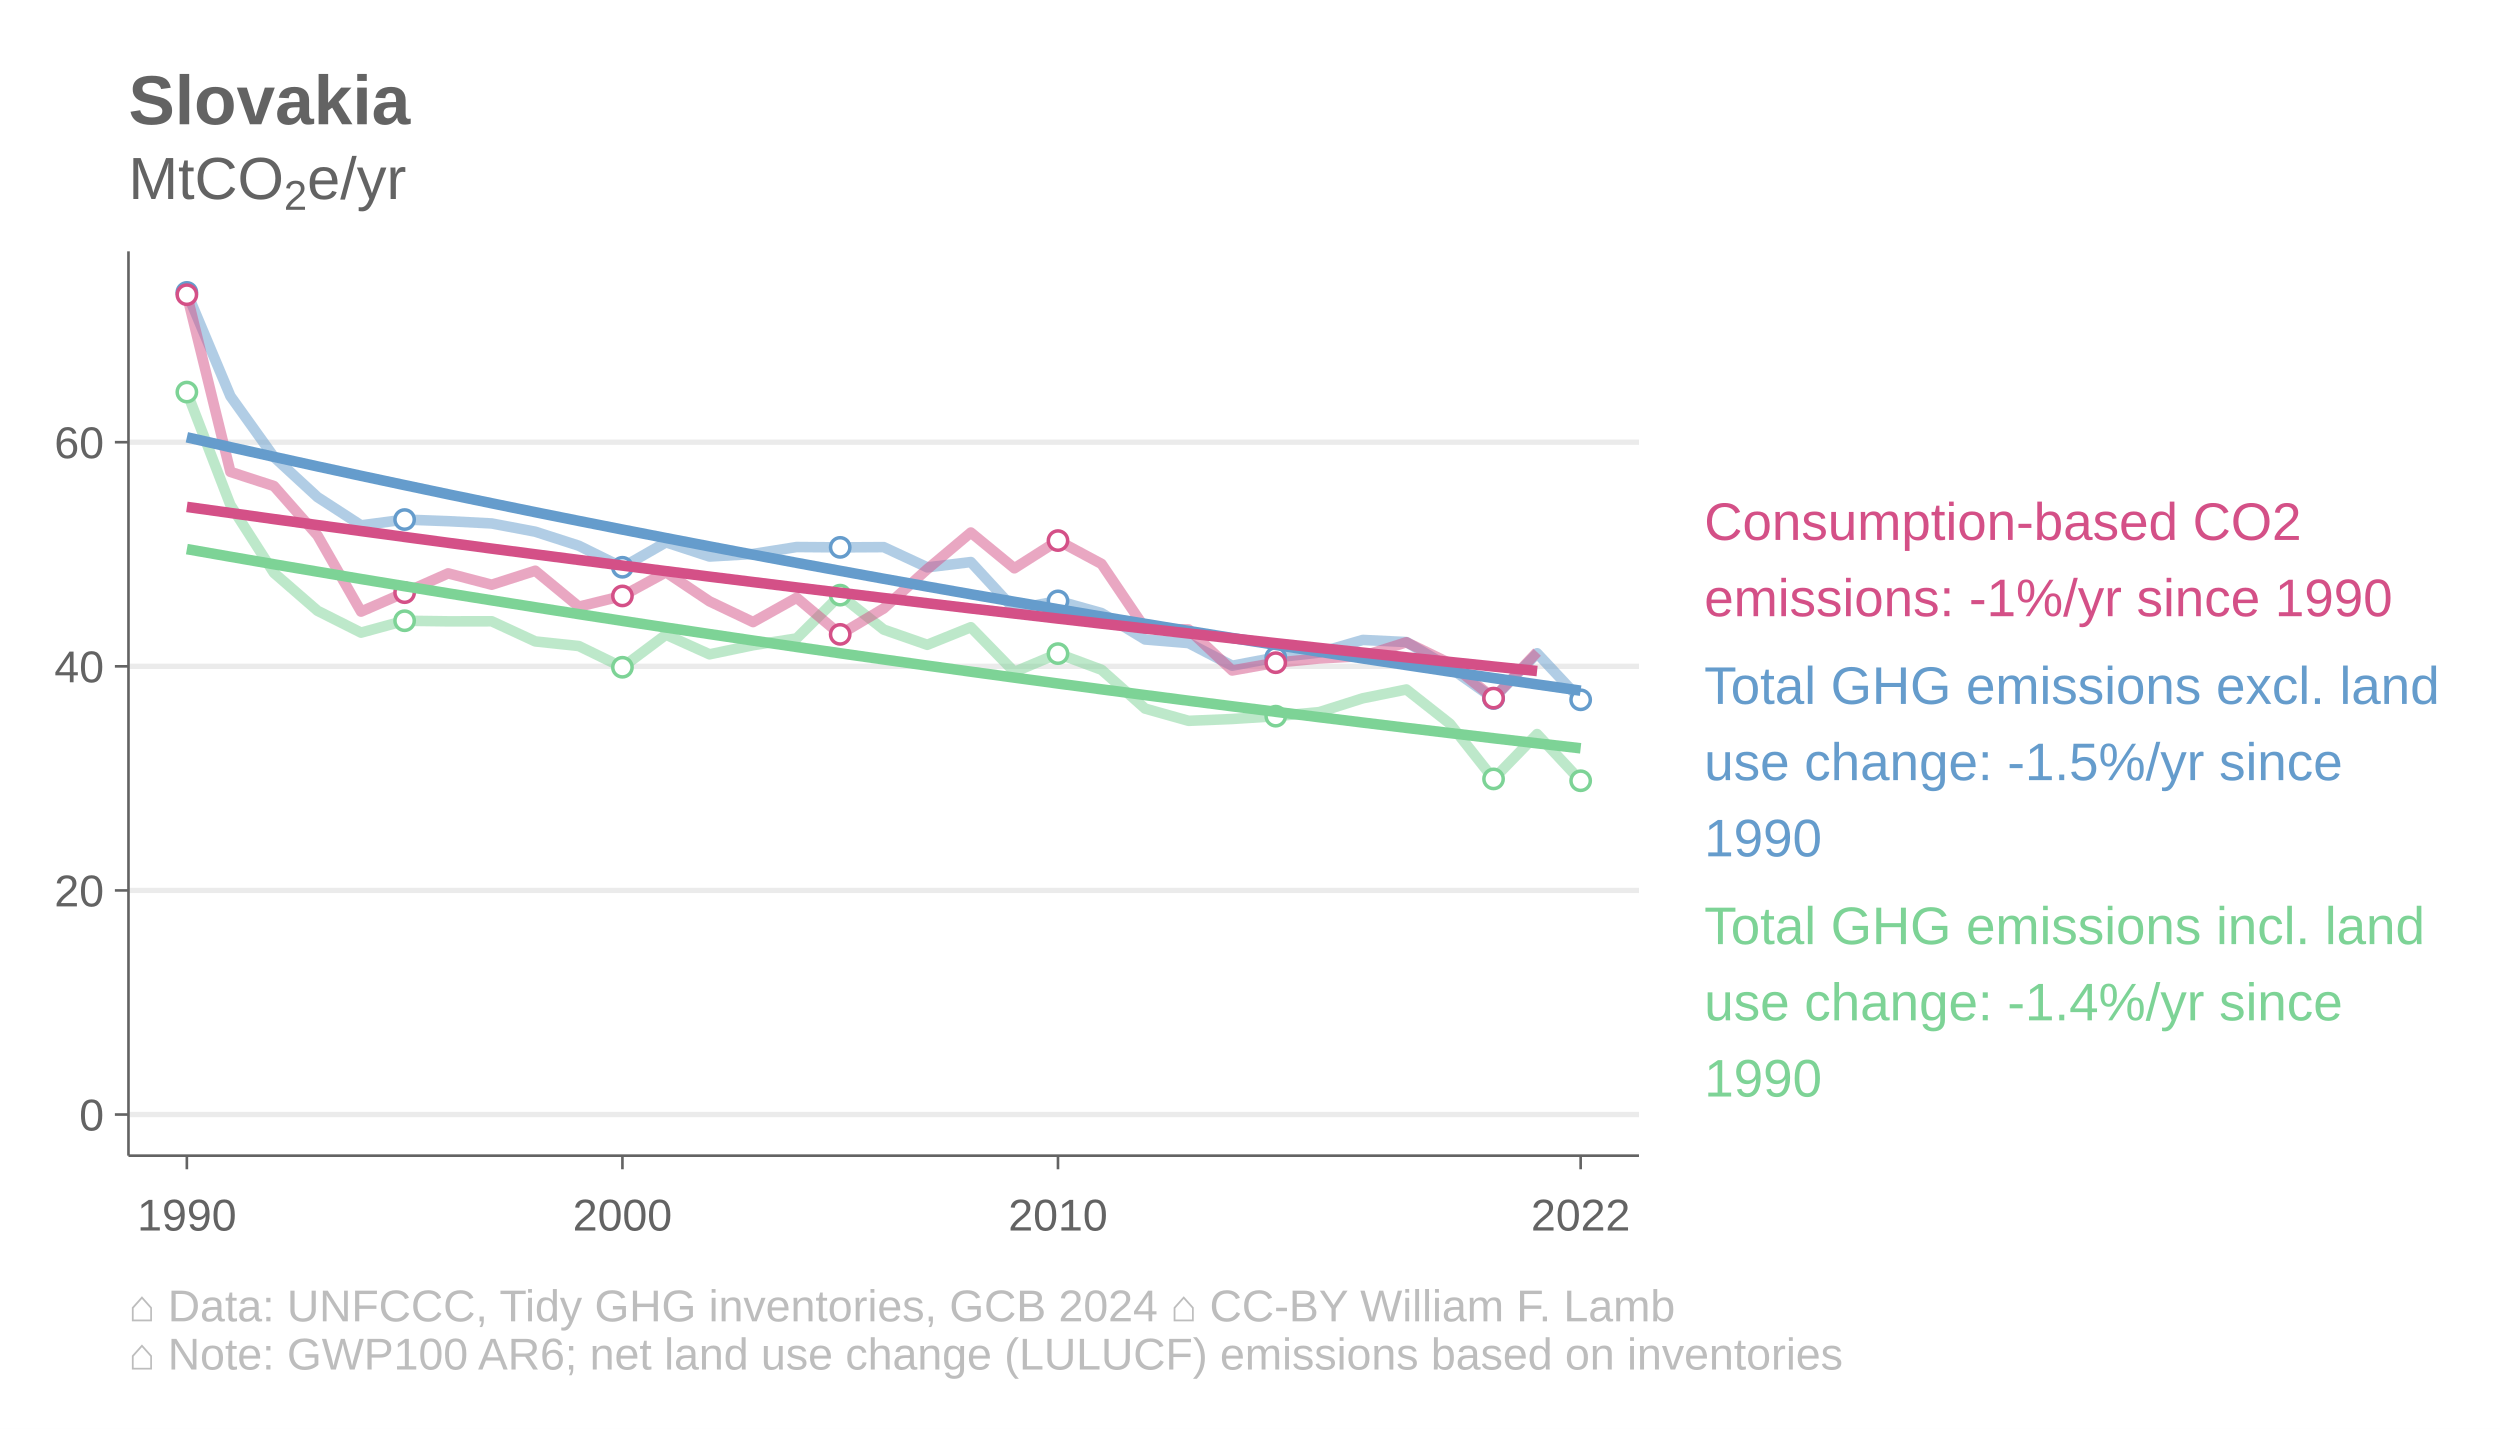
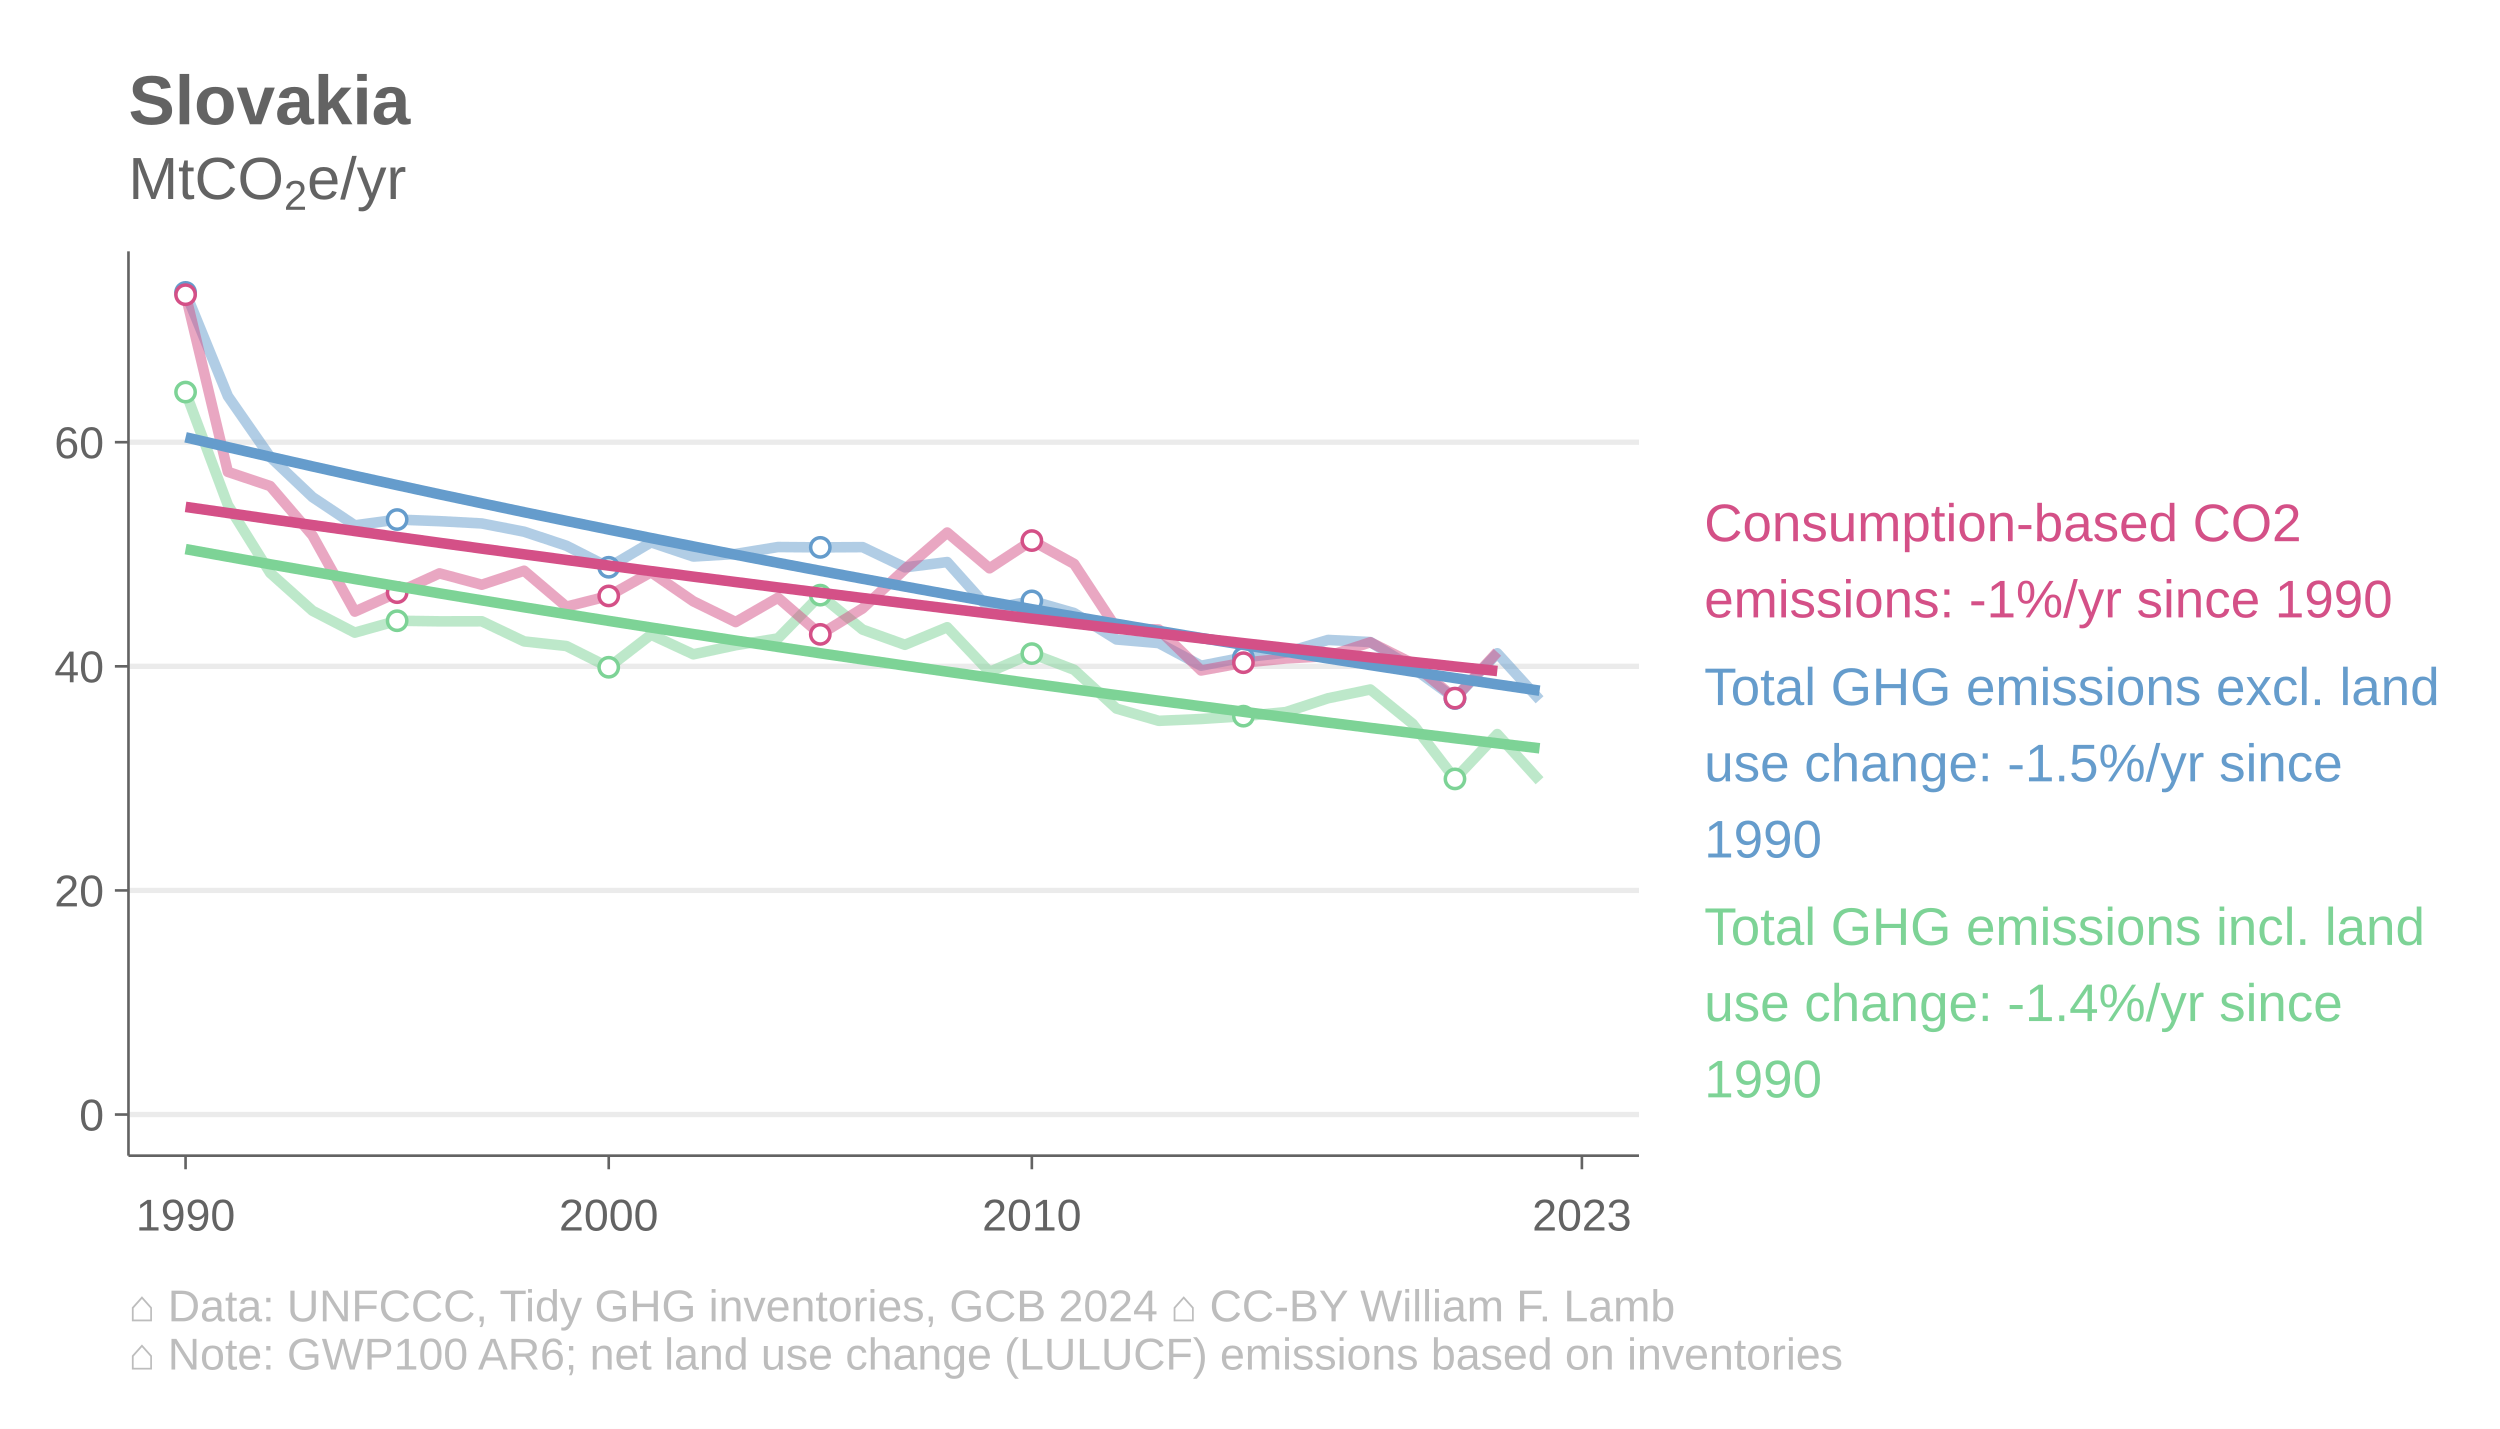
<svg xmlns="http://www.w3.org/2000/svg" class="svglite" width="504.00pt" height="288.00pt" viewBox="0 0 504.00 288.00">
  <defs>
    <style type="text/css">
    .svglite line, .svglite polyline, .svglite polygon, .svglite path, .svglite rect, .svglite circle {
      fill: none;
      stroke: #000000;
      stroke-linecap: round;
      stroke-linejoin: round;
      stroke-miterlimit: 10.00;
    }
    .svglite text {
      white-space: pre;
    }
  </style>
  </defs>
  <rect width="100%" height="100%" style="stroke: none; fill: #FFFFFF;" />
  <defs>
    <clipPath id="cpMC4wMHw1MDQuMDB8MC4wMHwyODguMDA=">
      <rect x="0.00" y="0.00" width="504.00" height="288.00" />
    </clipPath>
  </defs>
  <g clip-path="url(#cpMC4wMHw1MDQuMDB8MC4wMHwyODguMDA=)">
    <rect x="0.00" y="0.00" width="504.00" height="288.00" style="stroke-width: 1.07; stroke: #FFFFFF; fill: #FFFFFF;" />
  </g>
  <defs>
    <clipPath id="cpMjUuOTB8NDk4LjUyfDUwLjY3fDIzMi45OA==">
      <rect x="25.90" y="50.67" width="472.62" height="182.31" />
    </clipPath>
  </defs>
  <g clip-path="url(#cpMjUuOTB8NDk4LjUyfDUwLjY3fDIzMi45OA==)">
</g>
  <g clip-path="url(#cpMC4wMHw1MDQuMDB8MC4wMHwyODguMDA=)">
</g>
  <defs>
    <clipPath id="cpNS40OHwzMzUuOTB8NS40OHwyODIuNTI=">
      <rect x="5.48" y="5.48" width="330.42" height="277.04" />
    </clipPath>
  </defs>
  <g clip-path="url(#cpNS40OHwzMzUuOTB8NS40OHwyODIuNTI=)">
    <rect x="5.48" y="5.48" width="330.42" height="277.04" style="stroke-width: 1.07; stroke: #FFFFFF; fill: #FFFFFF;" />
  </g>
  <g clip-path="url(#cpMC4wMHw1MDQuMDB8MC4wMHwyODguMDA=)">
</g>
  <defs>
    <clipPath id="cpMzM1LjkwfDQ5OC41Mnw1LjQ4fDI4Mi41Mg==">
      <rect x="335.90" y="5.48" width="162.62" height="277.04" />
    </clipPath>
  </defs>
  <g clip-path="url(#cpMzM1LjkwfDQ5OC41Mnw1LjQ4fDI4Mi41Mg==)">
    <rect x="335.90" y="5.48" width="162.62" height="277.04" style="stroke-width: 1.07; stroke: #FFFFFF; fill: #FFFFFF;" />
  </g>
  <g clip-path="url(#cpMC4wMHw1MDQuMDB8MC4wMHwyODguMDA=)">
</g>
  <defs>
    <clipPath id="cpMjUuOTB8MzMwLjQyfDUwLjY3fDIzMi45OA==">
      <rect x="25.90" y="50.67" width="304.53" height="182.31" />
    </clipPath>
  </defs>
  <g clip-path="url(#cpMjUuOTB8MzMwLjQyfDUwLjY3fDIzMi45OA==)">
    <polyline points="25.90,224.69 330.42,224.69 " style="stroke-width: 1.07; stroke: #EBEBEB; stroke-linecap: butt;" />
    <polyline points="25.90,179.51 330.42,179.51 " style="stroke-width: 1.07; stroke: #EBEBEB; stroke-linecap: butt;" />
    <polyline points="25.90,134.33 330.42,134.33 " style="stroke-width: 1.07; stroke: #EBEBEB; stroke-linecap: butt;" />
    <polyline points="25.90,89.15 330.42,89.15 " style="stroke-width: 1.07; stroke: #EBEBEB; stroke-linecap: butt;" />
-     <polyline points="37.67,58.95 46.45,79.86 55.23,92.13 64.01,100.22 72.79,105.91 81.57,104.74 90.35,105.07 99.13,105.53 107.91,107.19 116.69,110.02 125.48,114.36 134.26,109.33 143.04,112.20 151.82,111.68 160.60,110.28 169.38,110.35 178.16,110.30 186.94,114.38 195.72,113.31 204.50,122.84 213.29,121.14 222.07,123.59 230.85,128.92 239.63,129.65 248.41,134.21 257.19,132.55 265.97,131.56 274.75,129.01 283.53,129.44 292.32,134.63 301.10,140.81 309.88,131.70 318.66,141.08 " style="stroke-width: 2.13; stroke: #659CCC; stroke-opacity: 0.50; stroke-linecap: butt;" />
-     <polyline points="37.67,79.04 46.45,101.81 55.23,115.50 64.01,123.13 72.79,127.54 81.57,125.14 90.35,125.26 99.13,125.25 107.91,129.31 116.69,130.24 125.48,134.52 134.26,127.95 143.04,131.91 151.82,130.08 160.60,128.70 169.38,119.98 178.16,126.93 186.94,129.99 195.72,126.45 204.50,135.46 213.29,131.77 222.07,135.03 230.85,142.85 239.63,145.32 248.41,144.95 257.19,144.38 265.97,143.56 274.75,140.77 283.53,139.00 292.32,145.92 301.10,157.03 309.88,147.99 318.66,157.40 " style="stroke-width: 2.13; stroke: #7DD396; stroke-opacity: 0.50; stroke-linecap: butt;" />
-     <polyline points="37.67,59.41 46.45,95.13 55.23,97.99 64.01,107.95 72.79,123.30 81.57,119.48 90.35,115.59 99.13,117.88 107.91,115.06 116.69,122.30 125.48,120.14 134.26,115.36 143.04,121.23 151.82,125.41 160.60,120.50 169.38,127.89 178.16,122.66 186.94,114.74 195.72,107.36 204.50,114.57 213.29,108.98 222.07,113.69 230.85,126.68 239.63,126.90 248.41,135.17 257.19,133.60 265.97,132.75 274.75,132.27 283.53,129.48 292.32,133.74 301.10,140.74 309.88,131.47 " style="stroke-width: 2.13; stroke: #D45087; stroke-opacity: 0.50; stroke-linecap: butt;" />
-     <circle cx="37.67" cy="79.04" r="1.95" style="stroke-width: 0.71; stroke: #7DD396; fill: #FFFFFF;" />
-     <circle cx="81.57" cy="125.14" r="1.95" style="stroke-width: 0.71; stroke: #7DD396; fill: #FFFFFF;" />
-     <circle cx="125.48" cy="134.52" r="1.95" style="stroke-width: 0.71; stroke: #7DD396; fill: #FFFFFF;" />
-     <circle cx="169.38" cy="119.98" r="1.95" style="stroke-width: 0.71; stroke: #7DD396; fill: #FFFFFF;" />
-     <circle cx="213.29" cy="131.77" r="1.95" style="stroke-width: 0.71; stroke: #7DD396; fill: #FFFFFF;" />
-     <circle cx="257.19" cy="144.38" r="1.95" style="stroke-width: 0.71; stroke: #7DD396; fill: #FFFFFF;" />
-     <circle cx="301.10" cy="157.03" r="1.95" style="stroke-width: 0.71; stroke: #7DD396; fill: #FFFFFF;" />
-     <circle cx="318.66" cy="157.40" r="1.95" style="stroke-width: 0.71; stroke: #7DD396; fill: #FFFFFF;" />
-     <circle cx="37.67" cy="58.95" r="1.95" style="stroke-width: 0.71; stroke: #659CCC; fill: #FFFFFF;" />
-     <circle cx="81.57" cy="104.74" r="1.95" style="stroke-width: 0.71; stroke: #659CCC; fill: #FFFFFF;" />
-     <circle cx="125.48" cy="114.36" r="1.95" style="stroke-width: 0.71; stroke: #659CCC; fill: #FFFFFF;" />
-     <circle cx="169.38" cy="110.35" r="1.95" style="stroke-width: 0.71; stroke: #659CCC; fill: #FFFFFF;" />
-     <circle cx="213.29" cy="121.14" r="1.95" style="stroke-width: 0.71; stroke: #659CCC; fill: #FFFFFF;" />
-     <circle cx="257.19" cy="132.55" r="1.95" style="stroke-width: 0.71; stroke: #659CCC; fill: #FFFFFF;" />
-     <circle cx="301.10" cy="140.81" r="1.95" style="stroke-width: 0.71; stroke: #659CCC; fill: #FFFFFF;" />
-     <circle cx="318.66" cy="141.08" r="1.95" style="stroke-width: 0.71; stroke: #659CCC; fill: #FFFFFF;" />
-     <circle cx="37.67" cy="59.41" r="1.95" style="stroke-width: 0.71; stroke: #D45087; fill: #FFFFFF;" />
-     <circle cx="81.57" cy="119.48" r="1.95" style="stroke-width: 0.71; stroke: #D45087; fill: #FFFFFF;" />
-     <circle cx="125.48" cy="120.14" r="1.95" style="stroke-width: 0.71; stroke: #D45087; fill: #FFFFFF;" />
-     <circle cx="169.38" cy="127.89" r="1.95" style="stroke-width: 0.71; stroke: #D45087; fill: #FFFFFF;" />
-     <circle cx="213.29" cy="108.98" r="1.95" style="stroke-width: 0.71; stroke: #D45087; fill: #FFFFFF;" />
-     <circle cx="257.19" cy="133.60" r="1.95" style="stroke-width: 0.71; stroke: #D45087; fill: #FFFFFF;" />
-     <circle cx="301.10" cy="140.74" r="1.95" style="stroke-width: 0.71; stroke: #D45087; fill: #FFFFFF;" />
-     <polyline points="37.67,88.16 46.45,90.15 55.23,92.10 64.01,94.03 72.79,95.93 81.57,97.80 90.35,99.65 99.13,101.46 107.91,103.26 116.69,105.02 125.48,106.76 134.26,108.47 143.04,110.16 151.82,111.83 160.60,113.47 169.38,115.08 178.16,116.68 186.94,118.25 195.72,119.80 204.50,121.32 213.29,122.82 222.07,124.30 230.85,125.76 239.63,127.20 248.41,128.62 257.19,130.01 265.97,131.39 274.75,132.75 283.53,134.08 292.32,135.40 301.10,136.70 309.88,137.98 318.66,139.24 " style="stroke-width: 2.13; stroke: #659CCC; stroke-linecap: butt;" />
-     <polyline points="37.67,110.70 46.45,112.24 55.23,113.76 64.01,115.25 72.79,116.73 81.57,118.18 90.35,119.62 99.13,121.03 107.91,122.43 116.69,123.81 125.48,125.17 134.26,126.51 143.04,127.83 151.82,129.14 160.60,130.43 169.38,131.70 178.16,132.95 186.94,134.19 195.72,135.41 204.50,136.61 213.29,137.80 222.07,138.97 230.85,140.13 239.63,141.27 248.41,142.39 257.19,143.50 265.97,144.59 274.75,145.67 283.53,146.74 292.32,147.79 301.10,148.83 309.88,149.85 318.66,150.86 " style="stroke-width: 2.13; stroke: #7DD396; stroke-linecap: butt;" />
-     <polyline points="37.67,102.19 46.45,103.42 55.23,104.65 64.01,105.86 72.79,107.06 81.57,108.25 90.35,109.43 99.13,110.60 107.91,111.75 116.69,112.89 125.48,114.02 134.26,115.14 143.04,116.25 151.82,117.34 160.60,118.43 169.38,119.50 178.16,120.56 186.94,121.62 195.72,122.66 204.50,123.69 213.29,124.71 222.07,125.72 230.85,126.72 239.63,127.71 248.41,128.69 257.19,129.66 265.97,130.62 274.75,131.57 283.53,132.52 292.32,133.45 301.10,134.37 309.88,135.28 " style="stroke-width: 2.13; stroke: #D45087; stroke-linecap: butt;" />
+     <polyline points="37.41,58.95 45.94,79.86 54.47,92.13 63.00,100.22 71.53,105.91 80.06,104.74 88.60,105.07 97.13,105.53 105.66,107.19 114.19,110.02 122.72,114.36 131.25,109.33 139.78,112.20 148.31,111.68 156.84,110.28 165.37,110.35 173.90,110.30 182.43,114.38 190.96,113.31 199.49,122.84 208.02,121.14 216.55,123.59 225.08,128.92 233.61,129.65 242.14,134.21 250.67,132.55 259.20,131.56 267.73,129.01 276.26,129.44 284.79,134.63 293.32,140.81 301.85,131.70 310.38,141.08 " style="stroke-width: 2.13; stroke: #659CCC; stroke-opacity: 0.50; stroke-linecap: butt;" />
+     <polyline points="37.41,79.04 45.94,101.81 54.47,115.50 63.00,123.13 71.53,127.54 80.06,125.14 88.60,125.26 97.13,125.25 105.66,129.31 114.19,130.24 122.72,134.52 131.25,127.95 139.78,131.91 148.31,130.08 156.84,128.70 165.37,119.98 173.90,126.93 182.43,129.99 190.96,126.45 199.49,135.46 208.02,131.77 216.55,135.03 225.08,142.85 233.61,145.32 242.14,144.95 250.67,144.38 259.20,143.56 267.73,140.77 276.26,139.00 284.79,145.92 293.32,157.03 301.85,147.99 310.38,157.40 " style="stroke-width: 2.13; stroke: #7DD396; stroke-opacity: 0.50; stroke-linecap: butt;" />
+     <polyline points="37.41,59.41 45.94,95.13 54.47,97.99 63.00,107.95 71.53,123.30 80.06,119.48 88.60,115.59 97.13,117.88 105.66,115.06 114.19,122.30 122.72,120.14 131.25,115.36 139.78,121.23 148.31,125.41 156.84,120.50 165.37,127.89 173.90,122.66 182.43,114.74 190.96,107.36 199.49,114.57 208.02,108.98 216.55,113.69 225.08,126.68 233.61,126.90 242.14,135.17 250.67,133.60 259.20,132.75 267.73,132.27 276.26,129.48 284.79,133.74 293.32,140.74 301.85,131.47 " style="stroke-width: 2.13; stroke: #D45087; stroke-opacity: 0.50; stroke-linecap: butt;" />
+     <circle cx="37.41" cy="79.04" r="1.95" style="stroke-width: 0.71; stroke: #7DD396; fill: #FFFFFF;" />
+     <circle cx="80.06" cy="125.14" r="1.95" style="stroke-width: 0.71; stroke: #7DD396; fill: #FFFFFF;" />
+     <circle cx="122.72" cy="134.52" r="1.95" style="stroke-width: 0.71; stroke: #7DD396; fill: #FFFFFF;" />
+     <circle cx="165.37" cy="119.98" r="1.95" style="stroke-width: 0.71; stroke: #7DD396; fill: #FFFFFF;" />
+     <circle cx="208.02" cy="131.77" r="1.95" style="stroke-width: 0.71; stroke: #7DD396; fill: #FFFFFF;" />
+     <circle cx="250.67" cy="144.38" r="1.95" style="stroke-width: 0.71; stroke: #7DD396; fill: #FFFFFF;" />
+     <circle cx="293.32" cy="157.03" r="1.95" style="stroke-width: 0.71; stroke: #7DD396; fill: #FFFFFF;" />
+     <circle cx="37.41" cy="58.95" r="1.95" style="stroke-width: 0.71; stroke: #659CCC; fill: #FFFFFF;" />
+     <circle cx="80.06" cy="104.74" r="1.95" style="stroke-width: 0.71; stroke: #659CCC; fill: #FFFFFF;" />
+     <circle cx="122.72" cy="114.36" r="1.95" style="stroke-width: 0.71; stroke: #659CCC; fill: #FFFFFF;" />
+     <circle cx="165.37" cy="110.35" r="1.95" style="stroke-width: 0.71; stroke: #659CCC; fill: #FFFFFF;" />
+     <circle cx="208.02" cy="121.14" r="1.95" style="stroke-width: 0.71; stroke: #659CCC; fill: #FFFFFF;" />
+     <circle cx="250.67" cy="132.55" r="1.95" style="stroke-width: 0.71; stroke: #659CCC; fill: #FFFFFF;" />
+     <circle cx="293.32" cy="140.81" r="1.95" style="stroke-width: 0.71; stroke: #659CCC; fill: #FFFFFF;" />
+     <circle cx="37.41" cy="59.41" r="1.95" style="stroke-width: 0.71; stroke: #D45087; fill: #FFFFFF;" />
+     <circle cx="80.06" cy="119.48" r="1.95" style="stroke-width: 0.71; stroke: #D45087; fill: #FFFFFF;" />
+     <circle cx="122.72" cy="120.14" r="1.95" style="stroke-width: 0.71; stroke: #D45087; fill: #FFFFFF;" />
+     <circle cx="165.37" cy="127.89" r="1.95" style="stroke-width: 0.71; stroke: #D45087; fill: #FFFFFF;" />
+     <circle cx="208.02" cy="108.98" r="1.95" style="stroke-width: 0.71; stroke: #D45087; fill: #FFFFFF;" />
+     <circle cx="250.67" cy="133.60" r="1.95" style="stroke-width: 0.71; stroke: #D45087; fill: #FFFFFF;" />
+     <circle cx="293.32" cy="140.74" r="1.95" style="stroke-width: 0.71; stroke: #D45087; fill: #FFFFFF;" />
+     <polyline points="37.41,88.16 45.94,90.15 54.47,92.10 63.00,94.03 71.53,95.93 80.06,97.80 88.60,99.65 97.13,101.46 105.66,103.26 114.19,105.02 122.72,106.76 131.25,108.47 139.78,110.16 148.31,111.83 156.84,113.47 165.37,115.08 173.90,116.68 182.43,118.25 190.96,119.80 199.49,121.32 208.02,122.82 216.55,124.30 225.08,125.76 233.61,127.20 242.14,128.62 250.67,130.01 259.20,131.39 267.73,132.75 276.26,134.08 284.79,135.40 293.32,136.70 301.85,137.98 310.38,139.24 " style="stroke-width: 2.13; stroke: #659CCC; stroke-linecap: butt;" />
+     <polyline points="37.41,110.70 45.94,112.24 54.47,113.76 63.00,115.25 71.53,116.73 80.06,118.18 88.60,119.62 97.13,121.03 105.66,122.43 114.19,123.81 122.72,125.17 131.25,126.51 139.78,127.83 148.31,129.14 156.84,130.43 165.37,131.70 173.90,132.95 182.43,134.19 190.96,135.41 199.49,136.61 208.02,137.80 216.55,138.97 225.08,140.13 233.61,141.27 242.14,142.39 250.67,143.50 259.20,144.59 267.73,145.67 276.26,146.74 284.79,147.79 293.32,148.83 301.85,149.85 310.38,150.86 " style="stroke-width: 2.13; stroke: #7DD396; stroke-linecap: butt;" />
+     <polyline points="37.41,102.19 45.94,103.42 54.47,104.65 63.00,105.86 71.53,107.06 80.06,108.25 88.60,109.43 97.13,110.60 105.66,111.75 114.19,112.89 122.72,114.02 131.25,115.14 139.78,116.25 148.31,117.34 156.84,118.43 165.37,119.50 173.90,120.56 182.43,121.62 190.96,122.66 199.49,123.69 208.02,124.71 216.55,125.72 225.08,126.72 233.61,127.71 242.14,128.69 250.67,129.66 259.20,130.62 267.73,131.57 276.26,132.52 284.79,133.45 293.32,134.37 301.85,135.28 " style="stroke-width: 2.13; stroke: #D45087; stroke-linecap: butt;" />
  </g>
  <g clip-path="url(#cpMC4wMHw1MDQuMDB8MC4wMHwyODguMDA=)">
    <polyline points="25.90,232.98 25.90,50.67 " style="stroke-width: 0.53; stroke: #636363; stroke-linecap: butt;" />
    <text x="20.97" y="227.91" text-anchor="end" style="font-size: 9.00px;fill: #636363; font-family: &quot;Arial&quot;;" textLength="5.00px" lengthAdjust="spacingAndGlyphs">0</text>
    <text x="20.97" y="182.73" text-anchor="end" style="font-size: 9.00px;fill: #636363; font-family: &quot;Arial&quot;;" textLength="10.01px" lengthAdjust="spacingAndGlyphs">20</text>
    <text x="20.97" y="137.55" text-anchor="end" style="font-size: 9.00px;fill: #636363; font-family: &quot;Arial&quot;;" textLength="10.01px" lengthAdjust="spacingAndGlyphs">40</text>
    <text x="20.97" y="92.37" text-anchor="end" style="font-size: 9.00px;fill: #636363; font-family: &quot;Arial&quot;;" textLength="10.01px" lengthAdjust="spacingAndGlyphs">60</text>
    <polyline points="23.16,224.69 25.90,224.69 " style="stroke-width: 0.53; stroke: #636363; stroke-linecap: butt;" />
    <polyline points="23.16,179.51 25.90,179.51 " style="stroke-width: 0.53; stroke: #636363; stroke-linecap: butt;" />
    <polyline points="23.16,134.33 25.90,134.33 " style="stroke-width: 0.53; stroke: #636363; stroke-linecap: butt;" />
    <polyline points="23.16,89.15 25.90,89.15 " style="stroke-width: 0.53; stroke: #636363; stroke-linecap: butt;" />
    <polyline points="25.90,232.98 330.42,232.98 " style="stroke-width: 0.53; stroke: #636363; stroke-linecap: butt;" />
-     <polyline points="37.67,235.72 37.67,232.98 " style="stroke-width: 0.53; stroke: #636363; stroke-linecap: butt;" />
-     <polyline points="125.48,235.72 125.48,232.98 " style="stroke-width: 0.53; stroke: #636363; stroke-linecap: butt;" />
-     <polyline points="213.29,235.72 213.29,232.98 " style="stroke-width: 0.53; stroke: #636363; stroke-linecap: butt;" />
-     <polyline points="318.66,235.72 318.66,232.98 " style="stroke-width: 0.53; stroke: #636363; stroke-linecap: butt;" />
-     <text x="37.67" y="248.08" text-anchor="middle" style="font-size: 9.00px;fill: #636363; font-family: &quot;Arial&quot;;" textLength="20.02px" lengthAdjust="spacingAndGlyphs">1990</text>
-     <text x="125.48" y="248.08" text-anchor="middle" style="font-size: 9.00px;fill: #636363; font-family: &quot;Arial&quot;;" textLength="20.02px" lengthAdjust="spacingAndGlyphs">2000</text>
-     <text x="213.29" y="248.08" text-anchor="middle" style="font-size: 9.00px;fill: #636363; font-family: &quot;Arial&quot;;" textLength="20.02px" lengthAdjust="spacingAndGlyphs">2010</text>
-     <text x="318.66" y="248.08" text-anchor="middle" style="font-size: 9.00px;fill: #636363; font-family: &quot;Arial&quot;;" textLength="20.02px" lengthAdjust="spacingAndGlyphs">2022</text>
+     <polyline points="37.41,235.72 37.41,232.98 " style="stroke-width: 0.53; stroke: #636363; stroke-linecap: butt;" />
+     <polyline points="122.72,235.72 122.72,232.98 " style="stroke-width: 0.53; stroke: #636363; stroke-linecap: butt;" />
+     <polyline points="208.02,235.72 208.02,232.98 " style="stroke-width: 0.53; stroke: #636363; stroke-linecap: butt;" />
+     <polyline points="318.91,235.72 318.91,232.98 " style="stroke-width: 0.53; stroke: #636363; stroke-linecap: butt;" />
+     <text x="37.41" y="248.08" text-anchor="middle" style="font-size: 9.00px;fill: #636363; font-family: &quot;Arial&quot;;" textLength="20.02px" lengthAdjust="spacingAndGlyphs">1990</text>
+     <text x="122.72" y="248.08" text-anchor="middle" style="font-size: 9.00px;fill: #636363; font-family: &quot;Arial&quot;;" textLength="20.02px" lengthAdjust="spacingAndGlyphs">2000</text>
+     <text x="208.02" y="248.08" text-anchor="middle" style="font-size: 9.00px;fill: #636363; font-family: &quot;Arial&quot;;" textLength="20.02px" lengthAdjust="spacingAndGlyphs">2010</text>
+     <text x="318.91" y="248.08" text-anchor="middle" style="font-size: 9.00px;fill: #636363; font-family: &quot;Arial&quot;;" textLength="20.02px" lengthAdjust="spacingAndGlyphs">2023</text>
    <text x="25.90" y="40.12" style="font-size: 12.00px;fill: #636363; font-family: &quot;Arial&quot;;" textLength="31.34px" lengthAdjust="spacingAndGlyphs">MtCO</text>
    <text x="57.24" y="42.30" style="font-size: 8.40px;fill: #636363; font-family: &quot;Arial&quot;;" textLength="4.67px" lengthAdjust="spacingAndGlyphs">2</text>
    <text x="61.91" y="40.12" style="font-size: 12.00px;fill: #636363; font-family: &quot;Arial&quot;;" textLength="20.01px" lengthAdjust="spacingAndGlyphs">e/yr</text>
    <text x="25.90" y="25.05" style="font-size: 14.00px; font-weight: bold;fill: #636363; font-family: &quot;Arial&quot;;" textLength="56.79px" lengthAdjust="spacingAndGlyphs">Slovakia</text>
    <text x="25.90" y="266.38" style="font-size: 9.00px;fill: #BDBDBD; font-family: &quot;Arial&quot;;" textLength="321.75px" lengthAdjust="spacingAndGlyphs">⌂ Data: UNFCCC, Tidy GHG inventories, GCB 2024   ⌂ CC-BY William F. Lamb  </text>
    <text x="25.90" y="276.10" style="font-size: 9.00px;fill: #BDBDBD; font-family: &quot;Arial&quot;;" textLength="345.55px" lengthAdjust="spacingAndGlyphs">⌂ Note: GWP100 AR6; net land use change (LULUCF) emissions based on inventories</text>
  </g>
  <defs>
    <clipPath id="cpMzM4LjY0fDQ5OC41Mnw1MC42N3wyMzIuOTg=">
      <rect x="338.64" y="50.67" width="159.88" height="182.31" />
    </clipPath>
  </defs>
  <g clip-path="url(#cpMzM4LjY0fDQ5OC41Mnw1MC42N3wyMzIuOTg=)">
-     <text x="343.57" y="141.91" style="font-size: 10.67px;fill: #659CCC; font-family: &quot;Arial&quot;;" textLength="148.05px" lengthAdjust="spacingAndGlyphs">Total GHG emissions excl. land</text>
-     <text x="343.57" y="157.28" style="font-size: 10.67px;fill: #659CCC; font-family: &quot;Arial&quot;;" textLength="128.52px" lengthAdjust="spacingAndGlyphs">use change: -1.5%/yr since</text>
-     <text x="343.57" y="172.64" style="font-size: 10.67px;fill: #659CCC; font-family: &quot;Arial&quot;;" textLength="23.70px" lengthAdjust="spacingAndGlyphs">1990</text>
-     <text x="343.58" y="190.33" style="font-size: 10.67px;fill: #7DD396; font-family: &quot;Arial&quot;;" textLength="145.09px" lengthAdjust="spacingAndGlyphs">Total GHG emissions incl. land</text>
-     <text x="343.58" y="205.70" style="font-size: 10.67px;fill: #7DD396; font-family: &quot;Arial&quot;;" textLength="128.52px" lengthAdjust="spacingAndGlyphs">use change: -1.4%/yr since</text>
-     <text x="343.58" y="221.06" style="font-size: 10.67px;fill: #7DD396; font-family: &quot;Arial&quot;;" textLength="23.70px" lengthAdjust="spacingAndGlyphs">1990</text>
-     <text x="343.58" y="108.85" style="font-size: 10.67px;fill: #D45087; font-family: &quot;Arial&quot;;" textLength="120.23px" lengthAdjust="spacingAndGlyphs">Consumption-based CO2</text>
-     <text x="343.58" y="124.22" style="font-size: 10.67px;fill: #D45087; font-family: &quot;Arial&quot;;" textLength="138.58px" lengthAdjust="spacingAndGlyphs">emissions: -1%/yr since 1990</text>
+     <text x="343.57" y="142.14" style="font-size: 10.67px;fill: #659CCC; font-family: &quot;Arial&quot;;" textLength="148.05px" lengthAdjust="spacingAndGlyphs">Total GHG emissions excl. land</text>
+     <text x="343.57" y="157.51" style="font-size: 10.67px;fill: #659CCC; font-family: &quot;Arial&quot;;" textLength="128.52px" lengthAdjust="spacingAndGlyphs">use change: -1.5%/yr since</text>
+     <text x="343.57" y="172.87" style="font-size: 10.67px;fill: #659CCC; font-family: &quot;Arial&quot;;" textLength="23.70px" lengthAdjust="spacingAndGlyphs">1990</text>
+     <text x="343.58" y="190.49" style="font-size: 10.67px;fill: #7DD396; font-family: &quot;Arial&quot;;" textLength="145.09px" lengthAdjust="spacingAndGlyphs">Total GHG emissions incl. land</text>
+     <text x="343.58" y="205.85" style="font-size: 10.67px;fill: #7DD396; font-family: &quot;Arial&quot;;" textLength="128.52px" lengthAdjust="spacingAndGlyphs">use change: -1.4%/yr since</text>
+     <text x="343.58" y="221.22" style="font-size: 10.67px;fill: #7DD396; font-family: &quot;Arial&quot;;" textLength="23.70px" lengthAdjust="spacingAndGlyphs">1990</text>
+     <text x="343.58" y="109.10" style="font-size: 10.67px;fill: #D45087; font-family: &quot;Arial&quot;;" textLength="120.23px" lengthAdjust="spacingAndGlyphs">Consumption-based CO2</text>
+     <text x="343.58" y="124.46" style="font-size: 10.67px;fill: #D45087; font-family: &quot;Arial&quot;;" textLength="138.58px" lengthAdjust="spacingAndGlyphs">emissions: -1%/yr since 1990</text>
  </g>
  <g clip-path="url(#cpMC4wMHw1MDQuMDB8MC4wMHwyODguMDA=)">
</g>
</svg>
